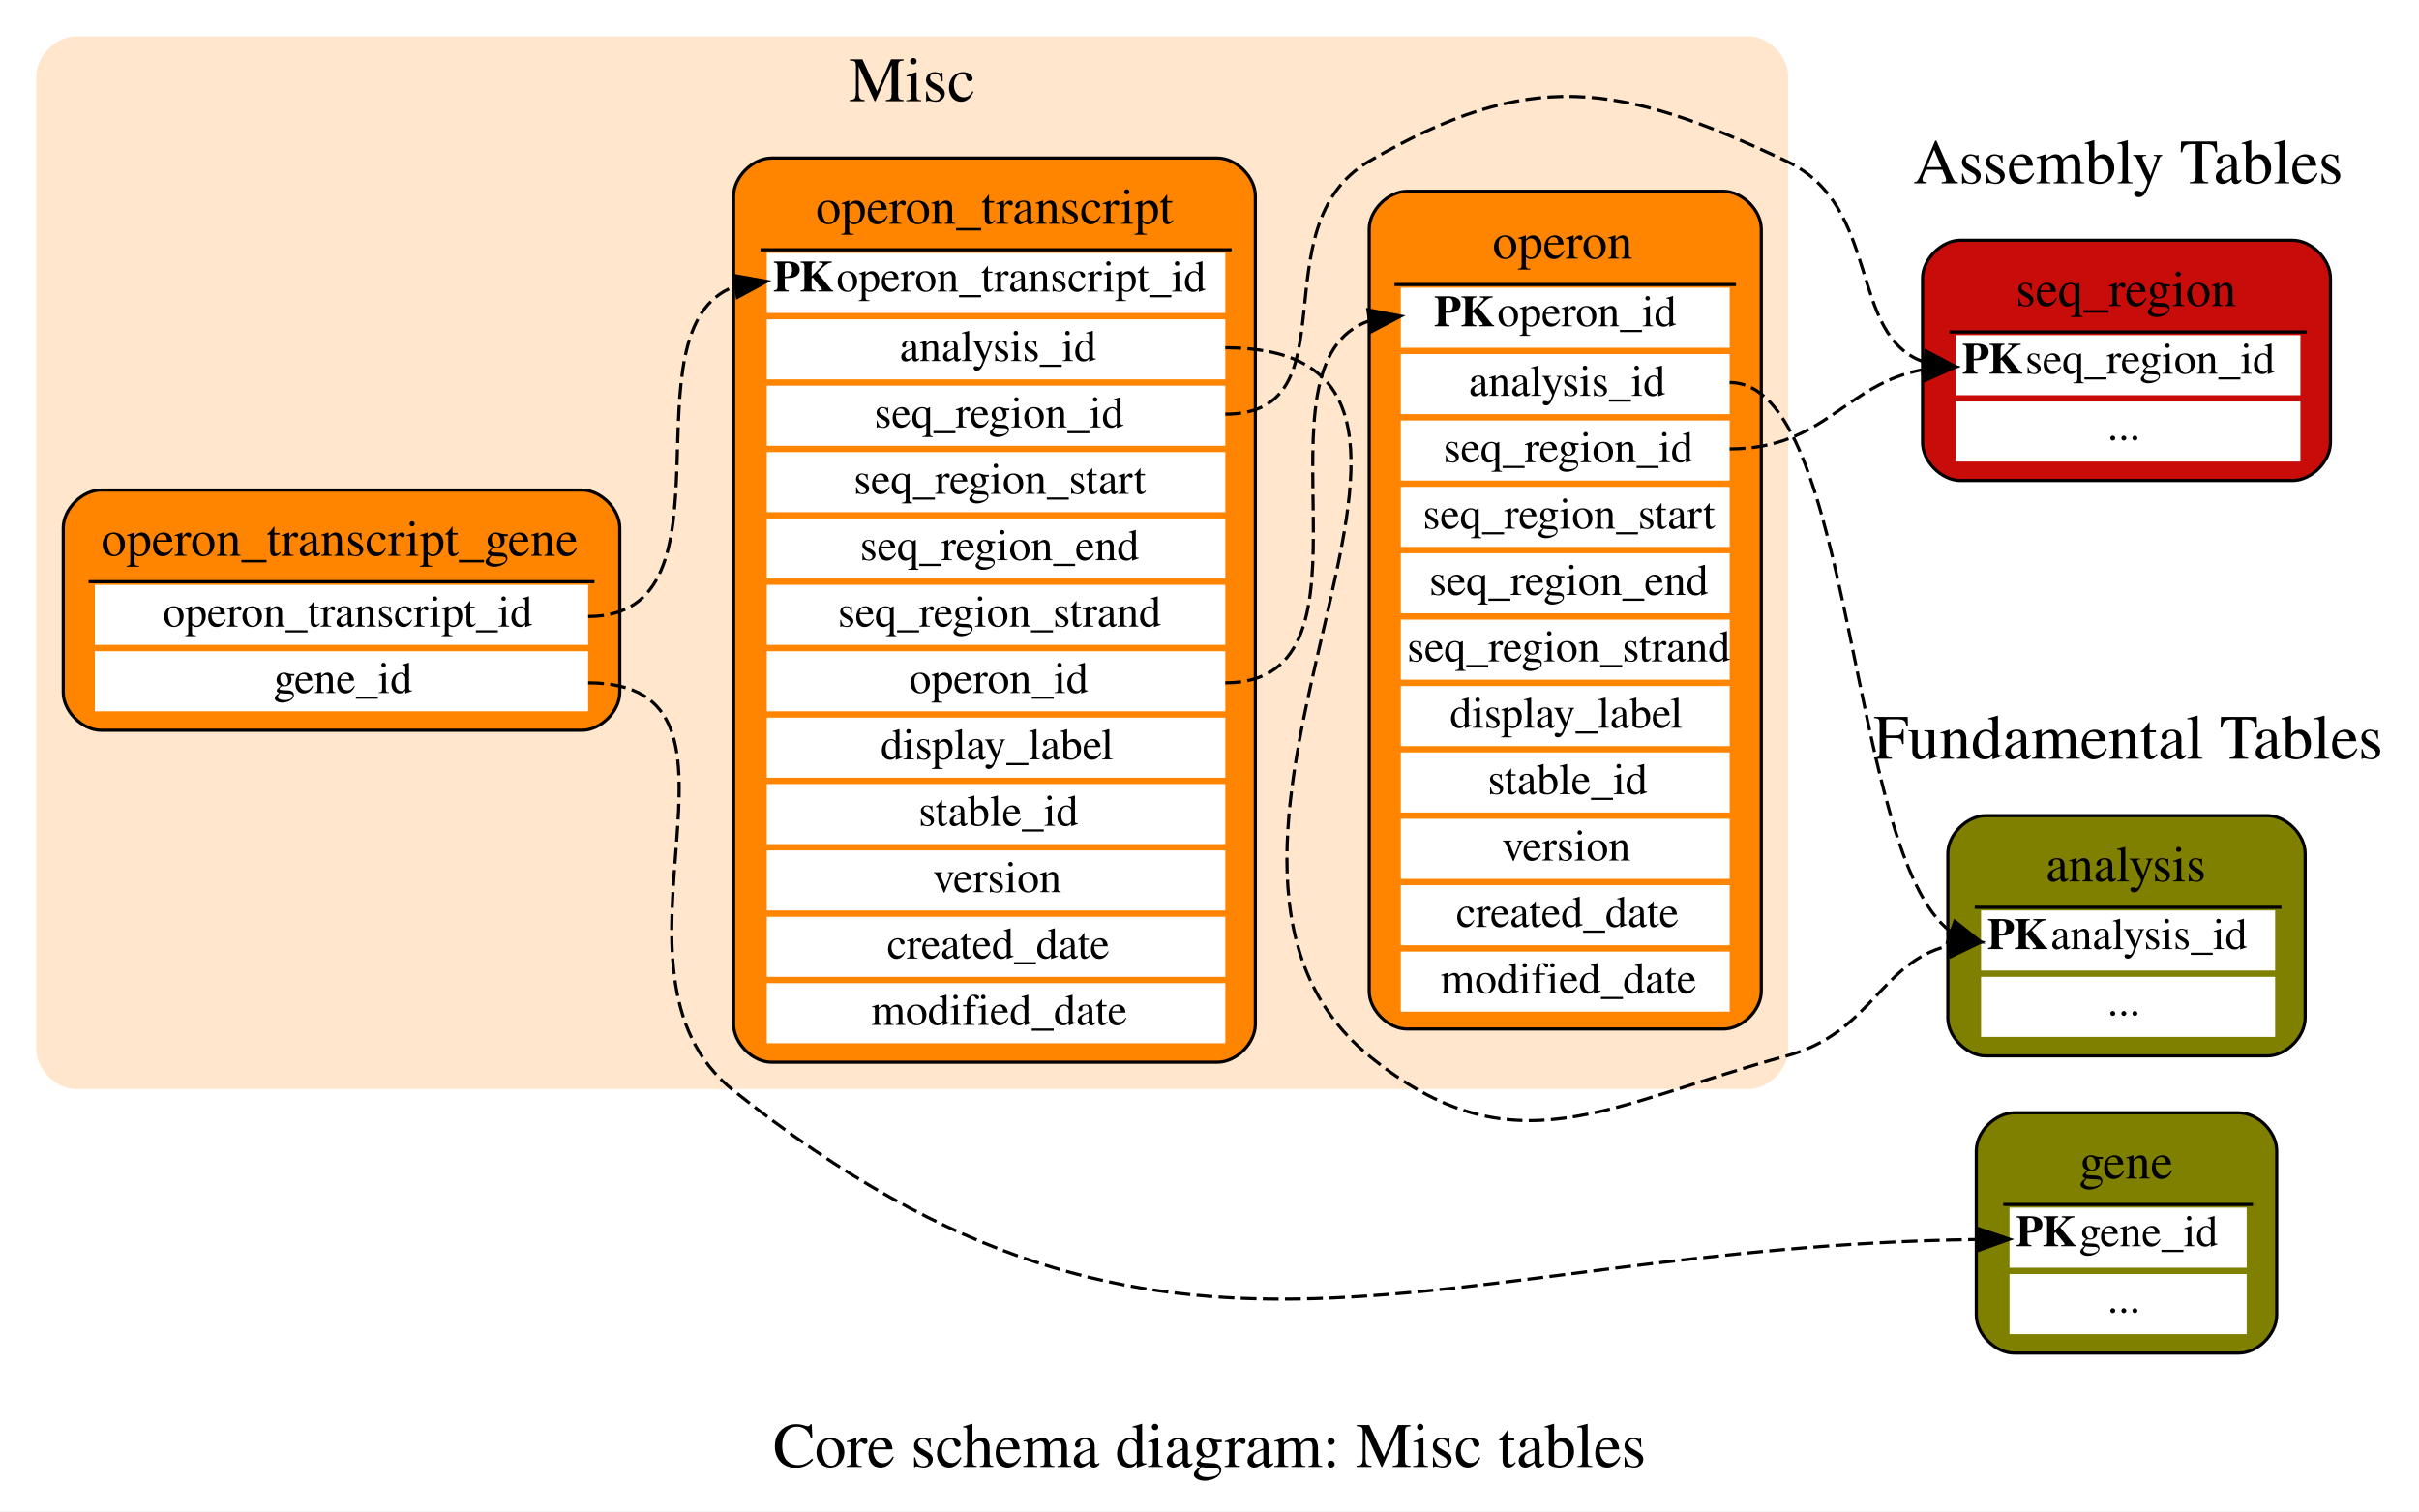
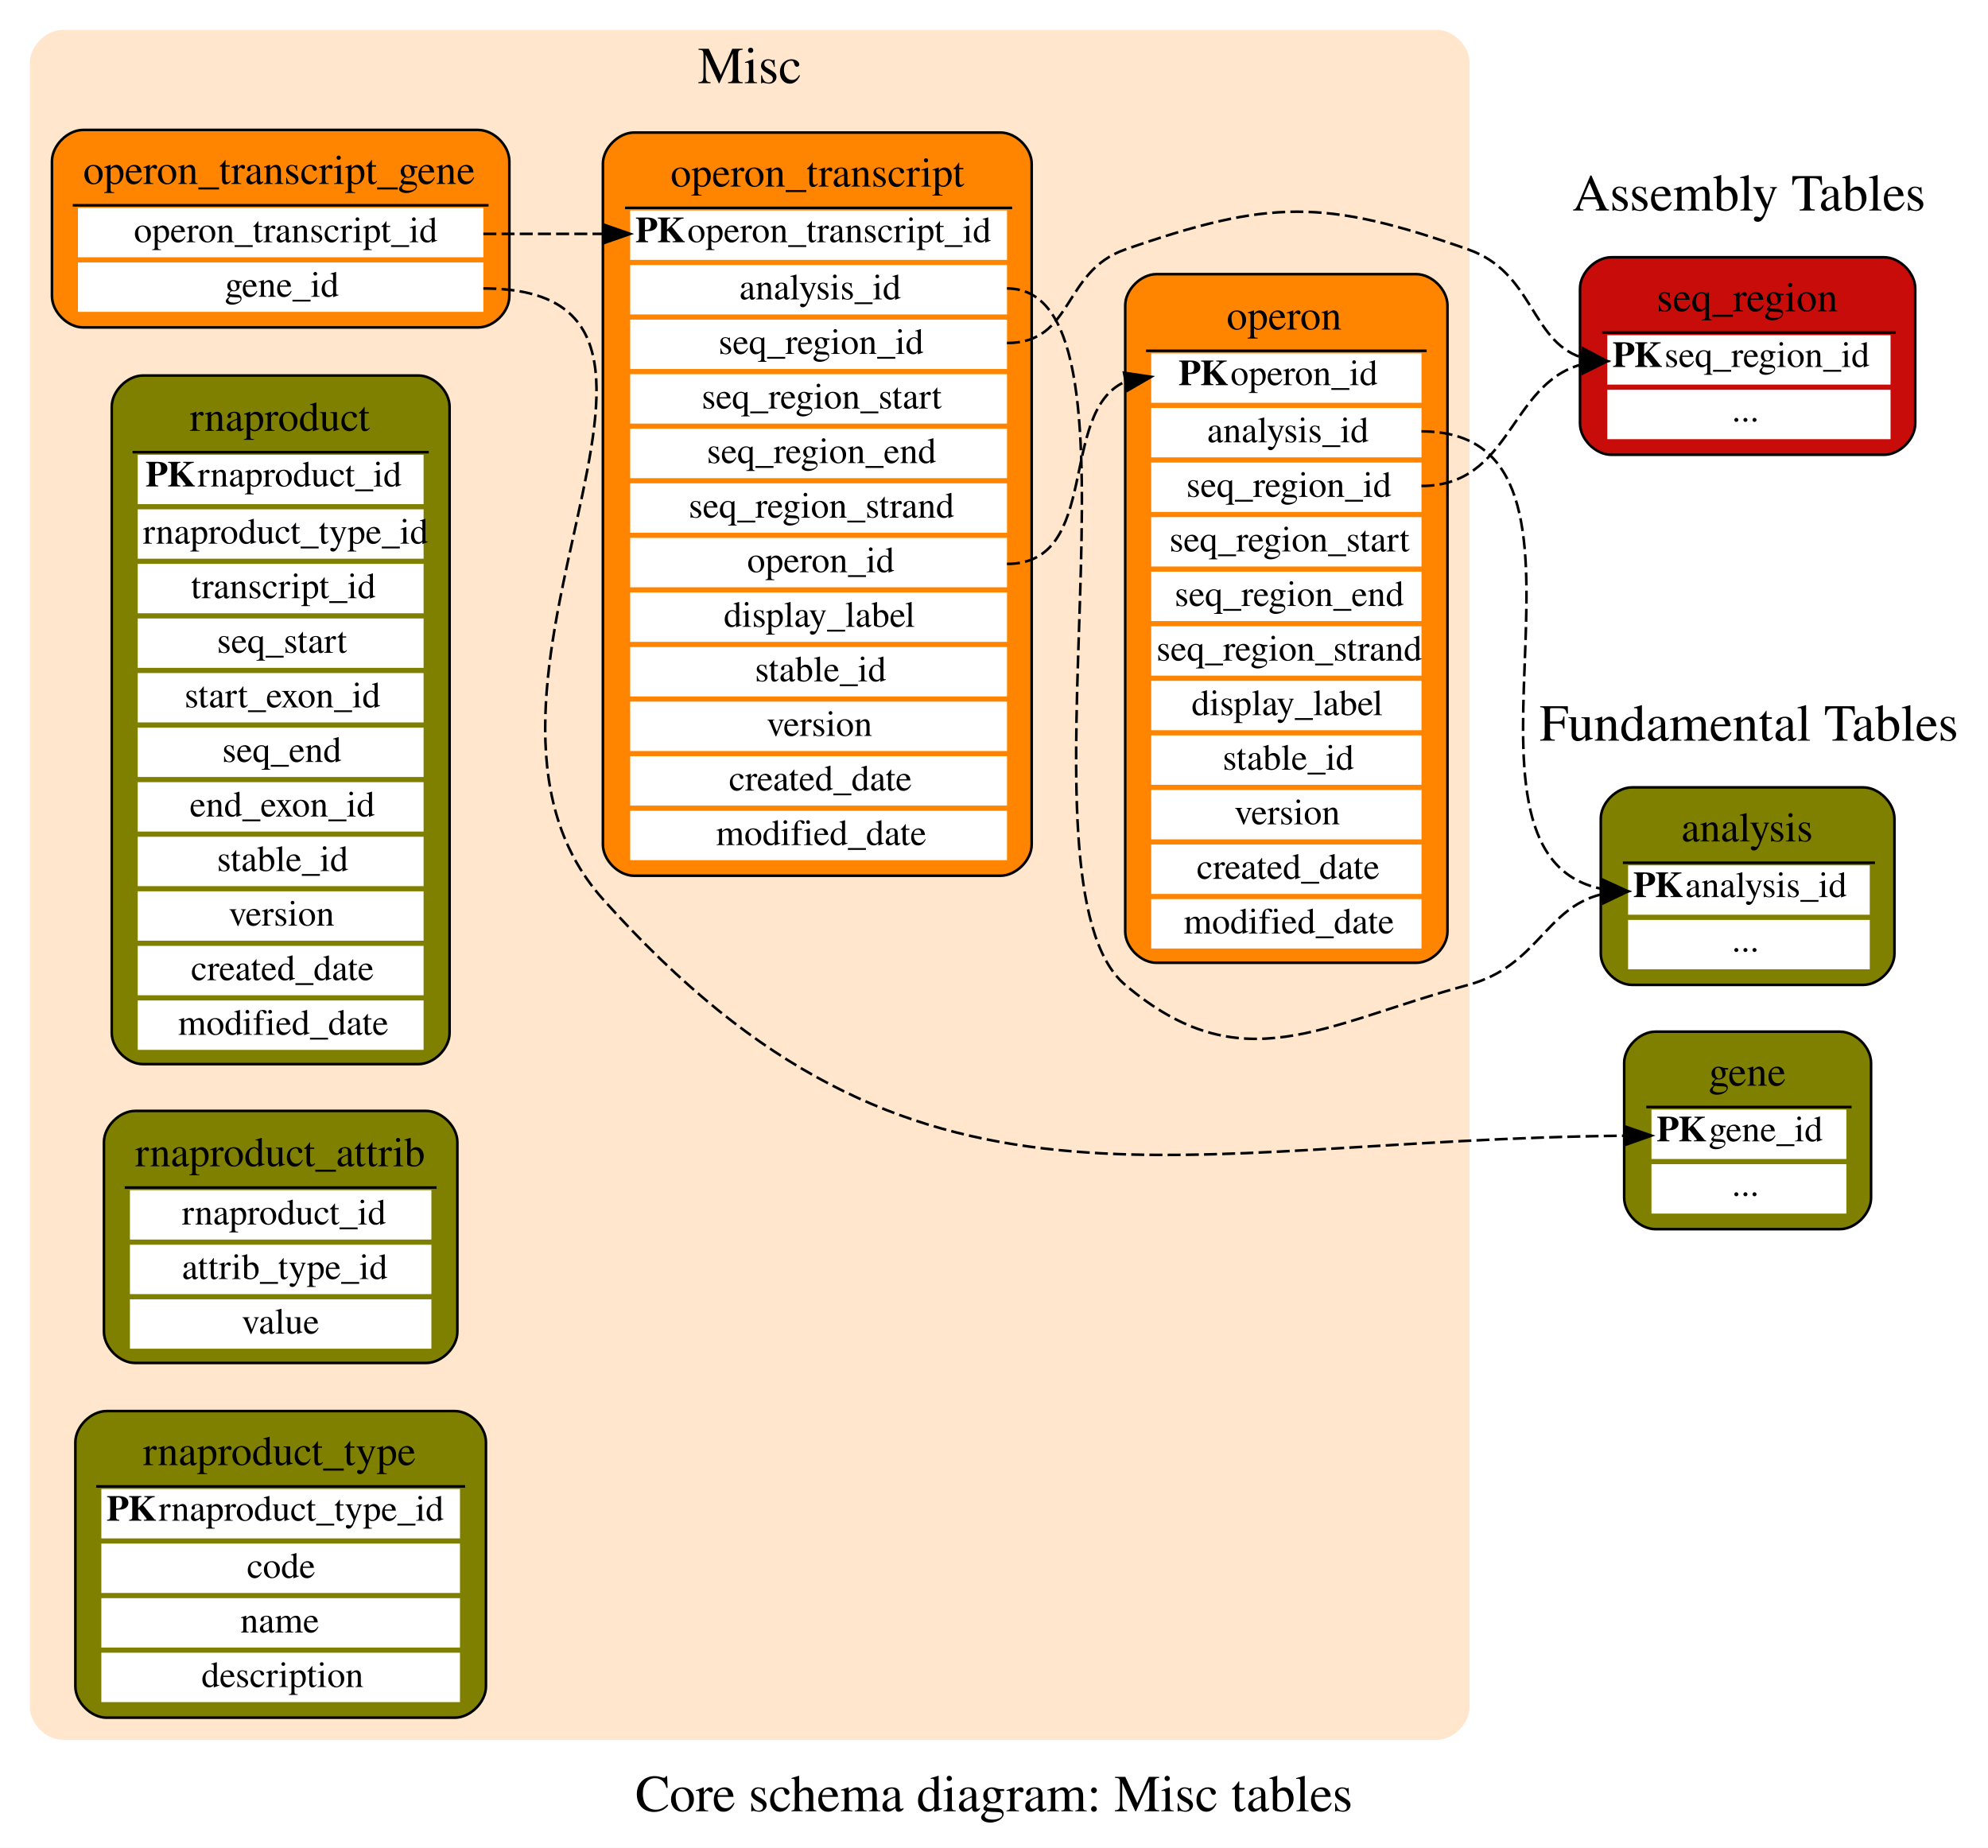
- <svg xmlns="http://www.w3.org/2000/svg" width="765pt" height="478pt" viewBox="0.00 0.00 765.00 478.00">
-   <g id="graph0" class="graph" transform="scale(1 1) rotate(0) translate(4 474)">
-     <polygon fill="#ffffff" stroke="transparent" points="-4,4 -4,-474 761,-474 761,4 -4,4" />
+ <svg xmlns="http://www.w3.org/2000/svg" width="765pt" height="711pt" viewBox="0.00 0.00 765.00 711.00">
+   <g id="graph0" class="graph" transform="scale(1 1) rotate(0) translate(4 707)">
+     <polygon fill="#ffffff" stroke="transparent" points="-4,4 -4,-707 761,-707 761,4 -4,4" />
    <text text-anchor="middle" x="378.5" y="-10" font-family="Times,serif" font-size="20.00" fill="#000000">Core schema diagram: Misc tables</text>
    <g id="clust1" class="cluster">
-       <polygon fill="#ffffff" stroke="#ffffff" points="593,-314 593,-436 745,-436 745,-314 593,-314" />
-       <text text-anchor="middle" x="669" y="-416" font-family="Times,serif" font-size="20.00" fill="#000000">Assembly Tables</text>
+       <polygon fill="#ffffff" stroke="#ffffff" points="593,-524 593,-646 745,-646 745,-524 593,-524" />
+       <text text-anchor="middle" x="669" y="-626" font-family="Times,serif" font-size="20.00" fill="#000000">Assembly Tables</text>
    </g>
    <g id="clust3" class="cluster">
-       <path fill="#ffe6cc" stroke="#ffe6cc" d="M20,-130C20,-130 549,-130 549,-130 555,-130 561,-136 561,-142 561,-142 561,-450 561,-450 561,-456 555,-462 549,-462 549,-462 20,-462 20,-462 14,-462 8,-456 8,-450 8,-450 8,-142 8,-142 8,-136 14,-130 20,-130" />
-       <text text-anchor="middle" x="284.5" y="-442" font-family="Times,serif" font-size="20.00" fill="#000000">Misc</text>
+       <path fill="#ffe6cc" stroke="#ffe6cc" d="M20,-38C20,-38 549,-38 549,-38 555,-38 561,-44 561,-50 561,-50 561,-683 561,-683 561,-689 555,-695 549,-695 549,-695 20,-695 20,-695 14,-695 8,-689 8,-683 8,-683 8,-50 8,-50 8,-44 14,-38 20,-38" />
+       <text text-anchor="middle" x="284.5" y="-675" font-family="Times,serif" font-size="20.00" fill="#000000">Misc</text>
    </g>
    <g id="clust2" class="cluster">
-       <polygon fill="#ffffff" stroke="#ffffff" points="581,-38 581,-254 757,-254 757,-38 581,-38" />
-       <text text-anchor="middle" x="669" y="-234" font-family="Times,serif" font-size="20.00" fill="#000000">Fundamental Tables</text>
+       <polygon fill="#ffffff" stroke="#ffffff" points="581,-226 581,-442 757,-442 757,-226 581,-226" />
+       <text text-anchor="middle" x="669" y="-422" font-family="Times,serif" font-size="20.00" fill="#000000">Fundamental Tables</text>
    </g>
    <g id="node1" class="node">
-       <path fill="#ff8500" stroke="#000000" d="M541,-413.5C541,-413.5 441,-413.5 441,-413.5 435,-413.5 429,-407.5 429,-401.5 429,-401.5 429,-160.5 429,-160.5 429,-154.5 435,-148.5 441,-148.5 441,-148.5 541,-148.5 541,-148.5 547,-148.5 553,-154.5 553,-160.5 553,-160.5 553,-401.5 553,-401.5 553,-407.5 547,-413.5 541,-413.5" />
-       <text text-anchor="start" x="468" y="-392.2" font-family="Times,serif" font-size="16.00" fill="#000000">operon</text>
-       <polygon fill="#ffffff" stroke="transparent" points="439,-364 439,-383 543,-383 543,-364 439,-364" />
-       <text text-anchor="start" x="449.5" y="-370.8" font-family="Times,serif" font-weight="bold" font-size="14.00" fill="#000000">PK</text>
-       <text text-anchor="start" x="469.5" y="-370.8" font-family="Times,serif" font-size="14.00" fill="#000000">  operon_id</text>
-       <polygon fill="#ffffff" stroke="transparent" points="439,-343 439,-362 543,-362 543,-343 439,-343" />
-       <text text-anchor="start" x="460.5" y="-348.8" font-family="Times,serif" font-size="14.00" fill="#000000">analysis_id</text>
-       <polygon fill="#ffffff" stroke="transparent" points="439,-322 439,-341 543,-341 543,-322 439,-322" />
-       <text text-anchor="start" x="452.5" y="-327.8" font-family="Times,serif" font-size="14.00" fill="#000000">seq_region_id</text>
-       <polygon fill="#ffffff" stroke="transparent" points="439,-301 439,-320 543,-320 543,-301 439,-301" />
-       <text text-anchor="start" x="446" y="-306.8" font-family="Times,serif" font-size="14.00" fill="#000000">seq_region_start</text>
-       <polygon fill="#ffffff" stroke="transparent" points="439,-280 439,-299 543,-299 543,-280 439,-280" />
-       <text text-anchor="start" x="448" y="-285.8" font-family="Times,serif" font-size="14.00" fill="#000000">seq_region_end</text>
-       <polygon fill="#ffffff" stroke="transparent" points="439,-259 439,-278 543,-278 543,-259 439,-259" />
-       <text text-anchor="start" x="441" y="-264.8" font-family="Times,serif" font-size="14.00" fill="#000000">seq_region_strand</text>
-       <polygon fill="#ffffff" stroke="transparent" points="439,-238 439,-257 543,-257 543,-238 439,-238" />
-       <text text-anchor="start" x="454.5" y="-243.8" font-family="Times,serif" font-size="14.00" fill="#000000">display_label</text>
-       <polygon fill="#ffffff" stroke="transparent" points="439,-217 439,-236 543,-236 543,-217 439,-217" />
-       <text text-anchor="start" x="466.5" y="-222.8" font-family="Times,serif" font-size="14.00" fill="#000000">stable_id</text>
-       <polygon fill="#ffffff" stroke="transparent" points="439,-196 439,-215 543,-215 543,-196 439,-196" />
-       <text text-anchor="start" x="471" y="-201.8" font-family="Times,serif" font-size="14.00" fill="#000000">version</text>
-       <polygon fill="#ffffff" stroke="transparent" points="439,-175 439,-194 543,-194 543,-175 439,-175" />
-       <text text-anchor="start" x="456.5" y="-180.8" font-family="Times,serif" font-size="14.00" fill="#000000">created_date</text>
-       <polygon fill="#ffffff" stroke="transparent" points="439,-154 439,-173 543,-173 543,-154 439,-154" />
-       <text text-anchor="start" x="451.5" y="-159.8" font-family="Times,serif" font-size="14.00" fill="#000000">modified_date</text>
-       <polygon fill="#000000" stroke="#000000" points="437,-384 437,-384 545,-384 545,-384 437,-384" />
+       <path fill="#ff8500" stroke="#000000" d="M541,-601.5C541,-601.5 441,-601.5 441,-601.5 435,-601.5 429,-595.5 429,-589.5 429,-589.5 429,-348.5 429,-348.5 429,-342.5 435,-336.5 441,-336.5 441,-336.5 541,-336.5 541,-336.5 547,-336.5 553,-342.5 553,-348.5 553,-348.5 553,-589.5 553,-589.5 553,-595.5 547,-601.5 541,-601.5" />
+       <text text-anchor="start" x="468" y="-580.2" font-family="Times,serif" font-size="16.00" fill="#000000">operon</text>
+       <polygon fill="#ffffff" stroke="transparent" points="439,-552 439,-571 543,-571 543,-552 439,-552" />
+       <text text-anchor="start" x="449.5" y="-558.8" font-family="Times,serif" font-weight="bold" font-size="14.00" fill="#000000">PK</text>
+       <text text-anchor="start" x="469.5" y="-558.8" font-family="Times,serif" font-size="14.00" fill="#000000">  operon_id</text>
+       <polygon fill="#ffffff" stroke="transparent" points="439,-531 439,-550 543,-550 543,-531 439,-531" />
+       <text text-anchor="start" x="460.5" y="-536.8" font-family="Times,serif" font-size="14.00" fill="#000000">analysis_id</text>
+       <polygon fill="#ffffff" stroke="transparent" points="439,-510 439,-529 543,-529 543,-510 439,-510" />
+       <text text-anchor="start" x="452.5" y="-515.8" font-family="Times,serif" font-size="14.00" fill="#000000">seq_region_id</text>
+       <polygon fill="#ffffff" stroke="transparent" points="439,-489 439,-508 543,-508 543,-489 439,-489" />
+       <text text-anchor="start" x="446" y="-494.8" font-family="Times,serif" font-size="14.00" fill="#000000">seq_region_start</text>
+       <polygon fill="#ffffff" stroke="transparent" points="439,-468 439,-487 543,-487 543,-468 439,-468" />
+       <text text-anchor="start" x="448" y="-473.8" font-family="Times,serif" font-size="14.00" fill="#000000">seq_region_end</text>
+       <polygon fill="#ffffff" stroke="transparent" points="439,-447 439,-466 543,-466 543,-447 439,-447" />
+       <text text-anchor="start" x="441" y="-452.8" font-family="Times,serif" font-size="14.00" fill="#000000">seq_region_strand</text>
+       <polygon fill="#ffffff" stroke="transparent" points="439,-426 439,-445 543,-445 543,-426 439,-426" />
+       <text text-anchor="start" x="454.5" y="-431.8" font-family="Times,serif" font-size="14.00" fill="#000000">display_label</text>
+       <polygon fill="#ffffff" stroke="transparent" points="439,-405 439,-424 543,-424 543,-405 439,-405" />
+       <text text-anchor="start" x="466.5" y="-410.8" font-family="Times,serif" font-size="14.00" fill="#000000">stable_id</text>
+       <polygon fill="#ffffff" stroke="transparent" points="439,-384 439,-403 543,-403 543,-384 439,-384" />
+       <text text-anchor="start" x="471" y="-389.8" font-family="Times,serif" font-size="14.00" fill="#000000">version</text>
+       <polygon fill="#ffffff" stroke="transparent" points="439,-363 439,-382 543,-382 543,-363 439,-363" />
+       <text text-anchor="start" x="456.5" y="-368.8" font-family="Times,serif" font-size="14.00" fill="#000000">created_date</text>
+       <polygon fill="#ffffff" stroke="transparent" points="439,-342 439,-361 543,-361 543,-342 439,-342" />
+       <text text-anchor="start" x="451.5" y="-347.8" font-family="Times,serif" font-size="14.00" fill="#000000">modified_date</text>
+       <polygon fill="#000000" stroke="#000000" points="437,-572 437,-572 545,-572 545,-572 437,-572" />
+     </g>
+     <g id="node7" class="node">
+       <path fill="#808000" stroke="#000000" d="M713,-404C713,-404 624,-404 624,-404 618,-404 612,-398 612,-392 612,-392 612,-340 612,-340 612,-334 618,-328 624,-328 624,-328 713,-328 713,-328 719,-328 725,-334 725,-340 725,-340 725,-392 725,-392 725,-398 719,-404 713,-404" />
+       <text text-anchor="start" x="643" y="-383.2" font-family="Times,serif" font-size="16.00" fill="#000000">analysis</text>
+       <polygon fill="#ffffff" stroke="transparent" points="622.5,-355 622.5,-374 715.5,-374 715.5,-355 622.5,-355" />
+       <text text-anchor="start" x="624.5" y="-361.8" font-family="Times,serif" font-weight="bold" font-size="14.00" fill="#000000">PK</text>
+       <text text-anchor="start" x="644.5" y="-361.8" font-family="Times,serif" font-size="14.00" fill="#000000">  analysis_id</text>
+       <polygon fill="#ffffff" stroke="transparent" points="622.5,-334 622.5,-353 715.5,-353 715.5,-334 622.5,-334" />
+       <text text-anchor="start" x="663" y="-340.8" font-family="Times,serif" font-style="italic" font-size="14.00" fill="#000000">...</text>
+       <polygon fill="#000000" stroke="#000000" points="620.5,-375 620.5,-375 717.5,-375 717.5,-375 620.5,-375" />
+     </g>
+     <g id="edge1" class="edge">
+       <path fill="none" stroke="#000000" stroke-dasharray="5,2" d="M543,-541C625.532,-541 543.922,-378.884 612.348,-364.952" />
+       <polygon fill="#000000" stroke="#000000" points="612.871,-368.419 622.5,-364 612.217,-361.449 612.871,-368.419" />
+     </g>
+     <g id="node9" class="node">
+       <path fill="#c70c09" stroke="#000000" d="M721,-608C721,-608 616,-608 616,-608 610,-608 604,-602 604,-596 604,-596 604,-544 604,-544 604,-538 610,-532 616,-532 616,-532 721,-532 721,-532 727,-532 733,-538 733,-544 733,-544 733,-596 733,-596 733,-602 727,-608 721,-608" />
+       <text text-anchor="start" x="633.5" y="-587.2" font-family="Times,serif" font-size="16.00" fill="#000000">seq_region</text>
+       <polygon fill="#ffffff" stroke="transparent" points="614.5,-559 614.5,-578 723.5,-578 723.5,-559 614.5,-559" />
+       <text text-anchor="start" x="616.5" y="-565.8" font-family="Times,serif" font-weight="bold" font-size="14.00" fill="#000000">PK</text>
+       <text text-anchor="start" x="636.5" y="-565.8" font-family="Times,serif" font-size="14.00" fill="#000000">  seq_region_id</text>
+       <polygon fill="#ffffff" stroke="transparent" points="614.5,-538 614.5,-557 723.5,-557 723.5,-538 614.5,-538" />
+       <text text-anchor="start" x="663" y="-544.8" font-family="Times,serif" font-style="italic" font-size="14.00" fill="#000000">...</text>
+       <polygon fill="#000000" stroke="#000000" points="612.5,-579 612.5,-579 725.5,-579 725.5,-579 612.5,-579" />
+     </g>
+     <g id="edge2" class="edge">
+       <path fill="none" stroke="#000000" stroke-dasharray="5,2" d="M543,-520C577.537,-520 576.798,-559.083 604.446,-566.716" />
+       <polygon fill="#000000" stroke="#000000" points="604.137,-570.205 614.5,-568 605.024,-563.261 604.137,-570.205" />
+     </g>
+     <g id="node2" class="node">
+       <path fill="#ff8500" stroke="#000000" d="M381,-656C381,-656 240,-656 240,-656 234,-656 228,-650 228,-644 228,-644 228,-382 228,-382 228,-376 234,-370 240,-370 240,-370 381,-370 381,-370 387,-370 393,-376 393,-382 393,-382 393,-644 393,-644 393,-650 387,-656 381,-656" />
+       <text text-anchor="start" x="254" y="-635.2" font-family="Times,serif" font-size="16.00" fill="#000000">operon_transcript</text>
+       <polygon fill="#ffffff" stroke="transparent" points="238.5,-607 238.5,-626 383.5,-626 383.5,-607 238.5,-607" />
+       <text text-anchor="start" x="240.5" y="-613.8" font-family="Times,serif" font-weight="bold" font-size="14.00" fill="#000000">PK</text>
+       <text text-anchor="start" x="260.5" y="-613.8" font-family="Times,serif" font-size="14.00" fill="#000000">  operon_transcript_id</text>
+       <polygon fill="#ffffff" stroke="transparent" points="238.5,-586 238.5,-605 383.5,-605 383.5,-586 238.5,-586" />
+       <text text-anchor="start" x="280.5" y="-591.8" font-family="Times,serif" font-size="14.00" fill="#000000">analysis_id</text>
+       <polygon fill="#ffffff" stroke="transparent" points="238.5,-565 238.5,-584 383.5,-584 383.5,-565 238.5,-565" />
+       <text text-anchor="start" x="272.5" y="-570.8" font-family="Times,serif" font-size="14.00" fill="#000000">seq_region_id</text>
+       <polygon fill="#ffffff" stroke="transparent" points="238.5,-544 238.5,-563 383.5,-563 383.5,-544 238.5,-544" />
+       <text text-anchor="start" x="266" y="-549.8" font-family="Times,serif" font-size="14.00" fill="#000000">seq_region_start</text>
+       <polygon fill="#ffffff" stroke="transparent" points="238.5,-523 238.5,-542 383.5,-542 383.5,-523 238.5,-523" />
+       <text text-anchor="start" x="268" y="-528.8" font-family="Times,serif" font-size="14.00" fill="#000000">seq_region_end</text>
+       <polygon fill="#ffffff" stroke="transparent" points="238.5,-502 238.5,-521 383.5,-521 383.5,-502 238.5,-502" />
+       <text text-anchor="start" x="261" y="-507.8" font-family="Times,serif" font-size="14.00" fill="#000000">seq_region_strand</text>
+       <polygon fill="#ffffff" stroke="transparent" points="238.5,-481 238.5,-500 383.5,-500 383.5,-481 238.5,-481" />
+       <text text-anchor="start" x="283.5" y="-486.8" font-family="Times,serif" font-size="14.00" fill="#000000">operon_id</text>
+       <polygon fill="#ffffff" stroke="transparent" points="238.5,-460 238.5,-479 383.5,-479 383.5,-460 238.5,-460" />
+       <text text-anchor="start" x="274.5" y="-465.8" font-family="Times,serif" font-size="14.00" fill="#000000">display_label</text>
+       <polygon fill="#ffffff" stroke="transparent" points="238.5,-439 238.5,-458 383.5,-458 383.5,-439 238.5,-439" />
+       <text text-anchor="start" x="286.5" y="-444.8" font-family="Times,serif" font-size="14.00" fill="#000000">stable_id</text>
+       <polygon fill="#ffffff" stroke="transparent" points="238.5,-418 238.5,-437 383.5,-437 383.5,-418 238.5,-418" />
+       <text text-anchor="start" x="291" y="-423.8" font-family="Times,serif" font-size="14.00" fill="#000000">version</text>
+       <polygon fill="#ffffff" stroke="transparent" points="238.5,-397 238.5,-416 383.5,-416 383.5,-397 238.5,-397" />
+       <text text-anchor="start" x="276.5" y="-402.8" font-family="Times,serif" font-size="14.00" fill="#000000">created_date</text>
+       <polygon fill="#ffffff" stroke="transparent" points="238.5,-376 238.5,-395 383.5,-395 383.5,-376 238.5,-376" />
+       <text text-anchor="start" x="271.5" y="-381.8" font-family="Times,serif" font-size="14.00" fill="#000000">modified_date</text>
+       <polygon fill="#000000" stroke="#000000" points="236.5,-627 236.5,-627 385.5,-627 385.5,-627 236.5,-627" />
+     </g>
+     <g id="edge4" class="edge">
+       <path fill="none" stroke="#000000" stroke-dasharray="5,2" d="M383.5,-490C419.958,-490 402.913,-548.624 428.921,-560.074" />
+       <polygon fill="#000000" stroke="#000000" points="428.521,-563.561 439,-562 429.835,-556.685 428.521,-563.561" />
+     </g>
+     <g id="edge3" class="edge">
+       <path fill="none" stroke="#000000" stroke-dasharray="5,2" d="M383.5,-596C443.908,-596 382.849,-366.976 429,-328 473.821,-290.147 504.378,-312.646 561,-328 587.866,-335.285 590.548,-357.574 612.307,-362.865" />
+       <polygon fill="#000000" stroke="#000000" points="612.174,-366.371 622.5,-364 612.949,-359.414 612.174,-366.371" />
+     </g>
+     <g id="edge5" class="edge">
+       <path fill="none" stroke="#000000" stroke-dasharray="5,2" d="M383.5,-575C409.286,-575 404.644,-602.53 429,-611 484.412,-630.27 505.663,-630.482 561,-611 586.066,-602.175 584.91,-576.096 604.36,-569.519" />
+       <polygon fill="#000000" stroke="#000000" points="605.129,-572.943 614.5,-568 604.092,-566.021 605.129,-572.943" />
+     </g>
+     <g id="node3" class="node">
+       <path fill="#ff8500" stroke="#000000" d="M180,-657C180,-657 28,-657 28,-657 22,-657 16,-651 16,-645 16,-645 16,-593 16,-593 16,-587 22,-581 28,-581 28,-581 180,-581 180,-581 186,-581 192,-587 192,-593 192,-593 192,-645 192,-645 192,-651 186,-657 180,-657" />
+       <text text-anchor="start" x="28" y="-636.2" font-family="Times,serif" font-size="16.00" fill="#000000">operon_transcript_gene</text>
+       <polygon fill="#ffffff" stroke="transparent" points="26,-608 26,-627 182,-627 182,-608 26,-608" />
+       <text text-anchor="start" x="47.5" y="-613.8" font-family="Times,serif" font-size="14.00" fill="#000000">operon_transcript_id</text>
+       <polygon fill="#ffffff" stroke="transparent" points="26,-587 26,-606 182,-606 182,-587 26,-587" />
+       <text text-anchor="start" x="82.5" y="-592.8" font-family="Times,serif" font-size="14.00" fill="#000000">gene_id</text>
+       <polygon fill="#000000" stroke="#000000" points="24,-628 24,-628 184,-628 184,-628 24,-628" />
+     </g>
+     <g id="edge7" class="edge">
+       <path fill="none" stroke="#000000" stroke-dasharray="5,2" d="M182,-617C203.384,-617 211.11,-617 228.439,-617" />
+       <polygon fill="#000000" stroke="#000000" points="228.5,-620.5 238.5,-617 228.5,-613.5 228.5,-620.5" />
+     </g>
+     <g id="node8" class="node">
+       <path fill="#808000" stroke="#000000" d="M704,-310C704,-310 633,-310 633,-310 627,-310 621,-304 621,-298 621,-298 621,-246 621,-246 621,-240 627,-234 633,-234 633,-234 704,-234 704,-234 710,-234 716,-240 716,-246 716,-246 716,-298 716,-298 716,-304 710,-310 704,-310" />
+       <text text-anchor="start" x="653.5" y="-289.2" font-family="Times,serif" font-size="16.00" fill="#000000">gene</text>
+       <polygon fill="#ffffff" stroke="transparent" points="631.5,-261 631.5,-280 706.5,-280 706.5,-261 631.5,-261" />
+       <text text-anchor="start" x="633.5" y="-267.8" font-family="Times,serif" font-weight="bold" font-size="14.00" fill="#000000">PK</text>
+       <text text-anchor="start" x="653.5" y="-267.8" font-family="Times,serif" font-size="14.00" fill="#000000">  gene_id</text>
+       <polygon fill="#ffffff" stroke="transparent" points="631.5,-240 631.5,-259 706.5,-259 706.5,-240 631.5,-240" />
+       <text text-anchor="start" x="663" y="-246.8" font-family="Times,serif" font-style="italic" font-size="14.00" fill="#000000">...</text>
+       <polygon fill="#000000" stroke="#000000" points="629.5,-281 629.5,-281 708.5,-281 708.5,-281 629.5,-281" />
+     </g>
+     <g id="edge6" class="edge">
+       <path fill="none" stroke="#000000" stroke-dasharray="5,2" d="M182,-596C288.427,-596 157.073,-440.347 228,-361 348.244,-226.482 444.049,-268.354 621.356,-269.954" />
+       <polygon fill="#000000" stroke="#000000" points="621.484,-273.454 631.5,-270 621.516,-266.454 621.484,-273.454" />
    </g>
    <g id="node4" class="node">
-       <path fill="#808000" stroke="#000000" d="M713,-216C713,-216 624,-216 624,-216 618,-216 612,-210 612,-204 612,-204 612,-152 612,-152 612,-146 618,-140 624,-140 624,-140 713,-140 713,-140 719,-140 725,-146 725,-152 725,-152 725,-204 725,-204 725,-210 719,-216 713,-216" />
-       <text text-anchor="start" x="643" y="-195.2" font-family="Times,serif" font-size="16.00" fill="#000000">analysis</text>
-       <polygon fill="#ffffff" stroke="transparent" points="622.5,-167 622.5,-186 715.5,-186 715.5,-167 622.5,-167" />
-       <text text-anchor="start" x="624.5" y="-173.8" font-family="Times,serif" font-weight="bold" font-size="14.00" fill="#000000">PK</text>
-       <text text-anchor="start" x="644.5" y="-173.8" font-family="Times,serif" font-size="14.00" fill="#000000">  analysis_id</text>
-       <polygon fill="#ffffff" stroke="transparent" points="622.5,-146 622.5,-165 715.5,-165 715.5,-146 622.5,-146" />
-       <text text-anchor="start" x="663" y="-152.8" font-family="Times,serif" font-style="italic" font-size="14.00" fill="#000000">...</text>
-       <polygon fill="#000000" stroke="#000000" points="620.5,-187 620.5,-187 717.5,-187 717.5,-187 620.5,-187" />
+       <path fill="#808000" stroke="#000000" d="M157,-562.5C157,-562.5 51,-562.5 51,-562.5 45,-562.5 39,-556.5 39,-550.5 39,-550.5 39,-309.5 39,-309.5 39,-303.5 45,-297.5 51,-297.5 51,-297.5 157,-297.5 157,-297.5 163,-297.5 169,-303.5 169,-309.5 169,-309.5 169,-550.5 169,-550.5 169,-556.5 163,-562.5 157,-562.5" />
+       <text text-anchor="start" x="69" y="-541.2" font-family="Times,serif" font-size="16.00" fill="#000000">rnaproduct</text>
+       <polygon fill="#ffffff" stroke="transparent" points="49,-513 49,-532 159,-532 159,-513 49,-513" />
+       <text text-anchor="start" x="52" y="-519.8" font-family="Times,serif" font-weight="bold" font-size="14.00" fill="#000000">PK</text>
+       <text text-anchor="start" x="72" y="-519.8" font-family="Times,serif" font-size="14.00" fill="#000000">  rnaproduct_id</text>
+       <polygon fill="#ffffff" stroke="transparent" points="49,-492 49,-511 159,-511 159,-492 49,-492" />
+       <text text-anchor="start" x="51" y="-497.8" font-family="Times,serif" font-size="14.00" fill="#000000">rnaproduct_type_id</text>
+       <polygon fill="#ffffff" stroke="transparent" points="49,-471 49,-490 159,-490 159,-471 49,-471" />
+       <text text-anchor="start" x="69.5" y="-476.8" font-family="Times,serif" font-size="14.00" fill="#000000">transcript_id</text>
+       <polygon fill="#ffffff" stroke="transparent" points="49,-450 49,-469 159,-469 159,-450 49,-450" />
+       <text text-anchor="start" x="79.5" y="-455.8" font-family="Times,serif" font-size="14.00" fill="#000000">seq_start</text>
+       <polygon fill="#ffffff" stroke="transparent" points="49,-429 49,-448 159,-448 159,-429 49,-429" />
+       <text text-anchor="start" x="67" y="-434.8" font-family="Times,serif" font-size="14.00" fill="#000000">start_exon_id</text>
+       <polygon fill="#ffffff" stroke="transparent" points="49,-408 49,-427 159,-427 159,-408 49,-408" />
+       <text text-anchor="start" x="81.5" y="-413.8" font-family="Times,serif" font-size="14.00" fill="#000000">seq_end</text>
+       <polygon fill="#ffffff" stroke="transparent" points="49,-387 49,-406 159,-406 159,-387 49,-387" />
+       <text text-anchor="start" x="69" y="-392.8" font-family="Times,serif" font-size="14.00" fill="#000000">end_exon_id</text>
+       <polygon fill="#ffffff" stroke="transparent" points="49,-366 49,-385 159,-385 159,-366 49,-366" />
+       <text text-anchor="start" x="79.5" y="-371.8" font-family="Times,serif" font-size="14.00" fill="#000000">stable_id</text>
+       <polygon fill="#ffffff" stroke="transparent" points="49,-345 49,-364 159,-364 159,-345 49,-345" />
+       <text text-anchor="start" x="84" y="-350.8" font-family="Times,serif" font-size="14.00" fill="#000000">version</text>
+       <polygon fill="#ffffff" stroke="transparent" points="49,-324 49,-343 159,-343 159,-324 49,-324" />
+       <text text-anchor="start" x="69.5" y="-329.8" font-family="Times,serif" font-size="14.00" fill="#000000">created_date</text>
+       <polygon fill="#ffffff" stroke="transparent" points="49,-303 49,-322 159,-322 159,-303 49,-303" />
+       <text text-anchor="start" x="64.5" y="-308.8" font-family="Times,serif" font-size="14.00" fill="#000000">modified_date</text>
+       <polygon fill="#000000" stroke="#000000" points="47,-533 47,-533 161,-533 161,-533 47,-533" />
    </g>
-     <g id="edge1" class="edge">
-       <path fill="none" stroke="#000000" stroke-dasharray="5,2" d="M543,-353C582.582,-353 580.151,-203.848 612.84,-179.378" />
-       <polygon fill="#000000" stroke="#000000" points="614.216,-182.605 622.5,-176 611.905,-175.997 614.216,-182.605" />
+     <g id="node5" class="node">
+       <path fill="#808000" stroke="#000000" d="M160,-279.5C160,-279.5 48,-279.5 48,-279.5 42,-279.5 36,-273.5 36,-267.5 36,-267.5 36,-194.5 36,-194.5 36,-188.5 42,-182.5 48,-182.5 48,-182.5 160,-182.5 160,-182.5 166,-182.5 172,-188.5 172,-194.5 172,-194.5 172,-267.5 172,-267.5 172,-273.5 166,-279.5 160,-279.5" />
+       <text text-anchor="start" x="48" y="-258.2" font-family="Times,serif" font-size="16.00" fill="#000000">rnaproduct_attrib</text>
+       <polygon fill="#ffffff" stroke="transparent" points="46,-230 46,-249 162,-249 162,-230 46,-230" />
+       <text text-anchor="start" x="66" y="-235.8" font-family="Times,serif" font-size="14.00" fill="#000000">rnaproduct_id</text>
+       <polygon fill="#ffffff" stroke="transparent" points="46,-209 46,-228 162,-228 162,-209 46,-209" />
+       <text text-anchor="start" x="66" y="-214.8" font-family="Times,serif" font-size="14.00" fill="#000000">attrib_type_id</text>
+       <polygon fill="#ffffff" stroke="transparent" points="46,-188 46,-207 162,-207 162,-188 46,-188" />
+       <text text-anchor="start" x="89" y="-193.8" font-family="Times,serif" font-size="14.00" fill="#000000">value</text>
+       <polygon fill="#000000" stroke="#000000" points="44,-250 44,-250 164,-250 164,-250 44,-250" />
    </g>
    <g id="node6" class="node">
-       <path fill="#c70c09" stroke="#000000" d="M721,-398C721,-398 616,-398 616,-398 610,-398 604,-392 604,-386 604,-386 604,-334 604,-334 604,-328 610,-322 616,-322 616,-322 721,-322 721,-322 727,-322 733,-328 733,-334 733,-334 733,-386 733,-386 733,-392 727,-398 721,-398" />
-       <text text-anchor="start" x="633.5" y="-377.2" font-family="Times,serif" font-size="16.00" fill="#000000">seq_region</text>
-       <polygon fill="#ffffff" stroke="transparent" points="614.5,-349 614.5,-368 723.5,-368 723.5,-349 614.5,-349" />
-       <text text-anchor="start" x="616.5" y="-355.8" font-family="Times,serif" font-weight="bold" font-size="14.00" fill="#000000">PK</text>
-       <text text-anchor="start" x="636.5" y="-355.8" font-family="Times,serif" font-size="14.00" fill="#000000">  seq_region_id</text>
-       <polygon fill="#ffffff" stroke="transparent" points="614.5,-328 614.5,-347 723.5,-347 723.5,-328 614.5,-328" />
-       <text text-anchor="start" x="663" y="-334.8" font-family="Times,serif" font-style="italic" font-size="14.00" fill="#000000">...</text>
-       <polygon fill="#000000" stroke="#000000" points="612.5,-369 612.5,-369 725.5,-369 725.5,-369 612.5,-369" />
-     </g>
-     <g id="edge2" class="edge">
-       <path fill="none" stroke="#000000" stroke-dasharray="5,2" d="M543,-332C573.115,-332 579.481,-352.623 604.401,-357.135" />
-       <polygon fill="#000000" stroke="#000000" points="604.238,-360.634 614.5,-358 604.835,-353.659 604.238,-360.634" />
-     </g>
-     <g id="node2" class="node">
-       <path fill="#ff8500" stroke="#000000" d="M381,-424C381,-424 240,-424 240,-424 234,-424 228,-418 228,-412 228,-412 228,-150 228,-150 228,-144 234,-138 240,-138 240,-138 381,-138 381,-138 387,-138 393,-144 393,-150 393,-150 393,-412 393,-412 393,-418 387,-424 381,-424" />
-       <text text-anchor="start" x="254" y="-403.2" font-family="Times,serif" font-size="16.00" fill="#000000">operon_transcript</text>
-       <polygon fill="#ffffff" stroke="transparent" points="238.5,-375 238.5,-394 383.5,-394 383.5,-375 238.5,-375" />
-       <text text-anchor="start" x="240.5" y="-381.8" font-family="Times,serif" font-weight="bold" font-size="14.00" fill="#000000">PK</text>
-       <text text-anchor="start" x="260.5" y="-381.8" font-family="Times,serif" font-size="14.00" fill="#000000">  operon_transcript_id</text>
-       <polygon fill="#ffffff" stroke="transparent" points="238.5,-354 238.5,-373 383.5,-373 383.5,-354 238.5,-354" />
-       <text text-anchor="start" x="280.5" y="-359.8" font-family="Times,serif" font-size="14.00" fill="#000000">analysis_id</text>
-       <polygon fill="#ffffff" stroke="transparent" points="238.5,-333 238.5,-352 383.5,-352 383.5,-333 238.5,-333" />
-       <text text-anchor="start" x="272.5" y="-338.8" font-family="Times,serif" font-size="14.00" fill="#000000">seq_region_id</text>
-       <polygon fill="#ffffff" stroke="transparent" points="238.5,-312 238.5,-331 383.5,-331 383.5,-312 238.5,-312" />
-       <text text-anchor="start" x="266" y="-317.8" font-family="Times,serif" font-size="14.00" fill="#000000">seq_region_start</text>
-       <polygon fill="#ffffff" stroke="transparent" points="238.5,-291 238.5,-310 383.5,-310 383.5,-291 238.5,-291" />
-       <text text-anchor="start" x="268" y="-296.8" font-family="Times,serif" font-size="14.00" fill="#000000">seq_region_end</text>
-       <polygon fill="#ffffff" stroke="transparent" points="238.5,-270 238.5,-289 383.5,-289 383.5,-270 238.5,-270" />
-       <text text-anchor="start" x="261" y="-275.8" font-family="Times,serif" font-size="14.00" fill="#000000">seq_region_strand</text>
-       <polygon fill="#ffffff" stroke="transparent" points="238.5,-249 238.5,-268 383.5,-268 383.5,-249 238.5,-249" />
-       <text text-anchor="start" x="283.5" y="-254.8" font-family="Times,serif" font-size="14.00" fill="#000000">operon_id</text>
-       <polygon fill="#ffffff" stroke="transparent" points="238.5,-228 238.5,-247 383.5,-247 383.5,-228 238.5,-228" />
-       <text text-anchor="start" x="274.5" y="-233.8" font-family="Times,serif" font-size="14.00" fill="#000000">display_label</text>
-       <polygon fill="#ffffff" stroke="transparent" points="238.5,-207 238.5,-226 383.5,-226 383.5,-207 238.5,-207" />
-       <text text-anchor="start" x="286.5" y="-212.8" font-family="Times,serif" font-size="14.00" fill="#000000">stable_id</text>
-       <polygon fill="#ffffff" stroke="transparent" points="238.5,-186 238.5,-205 383.5,-205 383.5,-186 238.5,-186" />
-       <text text-anchor="start" x="291" y="-191.8" font-family="Times,serif" font-size="14.00" fill="#000000">version</text>
-       <polygon fill="#ffffff" stroke="transparent" points="238.5,-165 238.5,-184 383.5,-184 383.5,-165 238.5,-165" />
-       <text text-anchor="start" x="276.5" y="-170.8" font-family="Times,serif" font-size="14.00" fill="#000000">created_date</text>
-       <polygon fill="#ffffff" stroke="transparent" points="238.5,-144 238.5,-163 383.5,-163 383.5,-144 238.5,-144" />
-       <text text-anchor="start" x="271.5" y="-149.8" font-family="Times,serif" font-size="14.00" fill="#000000">modified_date</text>
-       <polygon fill="#000000" stroke="#000000" points="236.5,-395 236.5,-395 385.5,-395 385.5,-395 236.5,-395" />
-     </g>
-     <g id="edge4" class="edge">
-       <path fill="none" stroke="#000000" stroke-dasharray="5,2" d="M383.5,-258C436.857,-258 389.146,-359.105 429.08,-372.533" />
-       <polygon fill="#000000" stroke="#000000" points="428.596,-376 439,-374 429.62,-369.075 428.596,-376" />
-     </g>
-     <g id="edge3" class="edge">
-       <path fill="none" stroke="#000000" stroke-dasharray="5,2" d="M383.5,-364C485.089,-364 350.341,-204.288 429,-140 474.425,-102.874 504.378,-124.646 561,-140 587.866,-147.285 590.548,-169.573 612.307,-174.865" />
-       <polygon fill="#000000" stroke="#000000" points="612.174,-178.371 622.5,-176 612.949,-171.414 612.174,-178.371" />
-     </g>
-     <g id="edge5" class="edge">
-       <path fill="none" stroke="#000000" stroke-dasharray="5,2" d="M383.5,-343C424.404,-343 393.642,-402.433 429,-423 479.712,-452.498 507.948,-448.045 561,-423 591.266,-408.712 580.255,-367.974 604.377,-359.54" />
-       <polygon fill="#000000" stroke="#000000" points="605.14,-362.964 614.5,-358 604.087,-356.044 605.14,-362.964" />
-     </g>
-     <g id="node3" class="node">
-       <path fill="#ff8500" stroke="#000000" d="M180,-319C180,-319 28,-319 28,-319 22,-319 16,-313 16,-307 16,-307 16,-255 16,-255 16,-249 22,-243 28,-243 28,-243 180,-243 180,-243 186,-243 192,-249 192,-255 192,-255 192,-307 192,-307 192,-313 186,-319 180,-319" />
-       <text text-anchor="start" x="28" y="-298.2" font-family="Times,serif" font-size="16.00" fill="#000000">operon_transcript_gene</text>
-       <polygon fill="#ffffff" stroke="transparent" points="26,-270 26,-289 182,-289 182,-270 26,-270" />
-       <text text-anchor="start" x="47.5" y="-275.8" font-family="Times,serif" font-size="14.00" fill="#000000">operon_transcript_id</text>
-       <polygon fill="#ffffff" stroke="transparent" points="26,-249 26,-268 182,-268 182,-249 26,-249" />
-       <text text-anchor="start" x="82.5" y="-254.8" font-family="Times,serif" font-size="14.00" fill="#000000">gene_id</text>
-       <polygon fill="#000000" stroke="#000000" points="24,-290 24,-290 184,-290 184,-290 24,-290" />
-     </g>
-     <g id="edge7" class="edge">
-       <path fill="none" stroke="#000000" stroke-dasharray="5,2" d="M182,-279C231.423,-279 192.006,-369.849 228.242,-383.335" />
-       <polygon fill="#000000" stroke="#000000" points="228.068,-386.853 238.5,-385 229.19,-379.943 228.068,-386.853" />
-     </g>
-     <g id="node5" class="node">
-       <path fill="#808000" stroke="#000000" d="M704,-122C704,-122 633,-122 633,-122 627,-122 621,-116 621,-110 621,-110 621,-58 621,-58 621,-52 627,-46 633,-46 633,-46 704,-46 704,-46 710,-46 716,-52 716,-58 716,-58 716,-110 716,-110 716,-116 710,-122 704,-122" />
-       <text text-anchor="start" x="653.5" y="-101.2" font-family="Times,serif" font-size="16.00" fill="#000000">gene</text>
-       <polygon fill="#ffffff" stroke="transparent" points="631.5,-73 631.5,-92 706.5,-92 706.5,-73 631.5,-73" />
-       <text text-anchor="start" x="633.5" y="-79.8" font-family="Times,serif" font-weight="bold" font-size="14.00" fill="#000000">PK</text>
-       <text text-anchor="start" x="653.5" y="-79.8" font-family="Times,serif" font-size="14.00" fill="#000000">  gene_id</text>
-       <polygon fill="#ffffff" stroke="transparent" points="631.5,-52 631.5,-71 706.5,-71 706.5,-52 631.5,-52" />
-       <text text-anchor="start" x="663" y="-58.8" font-family="Times,serif" font-style="italic" font-size="14.00" fill="#000000">...</text>
-       <polygon fill="#000000" stroke="#000000" points="629.5,-93 629.5,-93 708.5,-93 708.5,-93 629.5,-93" />
-     </g>
-     <g id="edge6" class="edge">
-       <path fill="none" stroke="#000000" stroke-dasharray="5,2" d="M182,-258C242.869,-258 180.369,-166.9 228,-129 366.588,-18.726 447.822,-79.573 621.292,-81.93" />
-       <polygon fill="#000000" stroke="#000000" points="621.476,-85.432 631.5,-82 621.524,-78.432 621.476,-85.432" />
+       <path fill="#808000" stroke="#000000" d="M171,-164C171,-164 37,-164 37,-164 31,-164 25,-158 25,-152 25,-152 25,-58 25,-58 25,-52 31,-46 37,-46 37,-46 171,-46 171,-46 177,-46 183,-52 183,-58 183,-58 183,-152 183,-152 183,-158 177,-164 171,-164" />
+       <text text-anchor="start" x="51" y="-143.2" font-family="Times,serif" font-size="16.00" fill="#000000">rnaproduct_type</text>
+       <polygon fill="#ffffff" stroke="transparent" points="35,-115 35,-134 173,-134 173,-115 35,-115" />
+       <text text-anchor="start" x="37" y="-121.8" font-family="Times,serif" font-weight="bold" font-size="14.00" fill="#000000">PK</text>
+       <text text-anchor="start" x="57" y="-121.8" font-family="Times,serif" font-size="14.00" fill="#000000">  rnaproduct_type_id</text>
+       <polygon fill="#ffffff" stroke="transparent" points="35,-94 35,-113 173,-113 173,-94 35,-94" />
+       <text text-anchor="start" x="91" y="-99.8" font-family="Times,serif" font-size="14.00" fill="#000000">code</text>
+       <polygon fill="#ffffff" stroke="transparent" points="35,-73 35,-92 173,-92 173,-73 35,-73" />
+       <text text-anchor="start" x="88.5" y="-78.8" font-family="Times,serif" font-size="14.00" fill="#000000">name</text>
+       <polygon fill="#ffffff" stroke="transparent" points="35,-52 35,-71 173,-71 173,-52 35,-52" />
+       <text text-anchor="start" x="73.5" y="-57.8" font-family="Times,serif" font-size="14.00" fill="#000000">description</text>
+       <polygon fill="#000000" stroke="#000000" points="33,-135 33,-135 175,-135 175,-135 33,-135" />
    </g>
  </g>
</svg>
